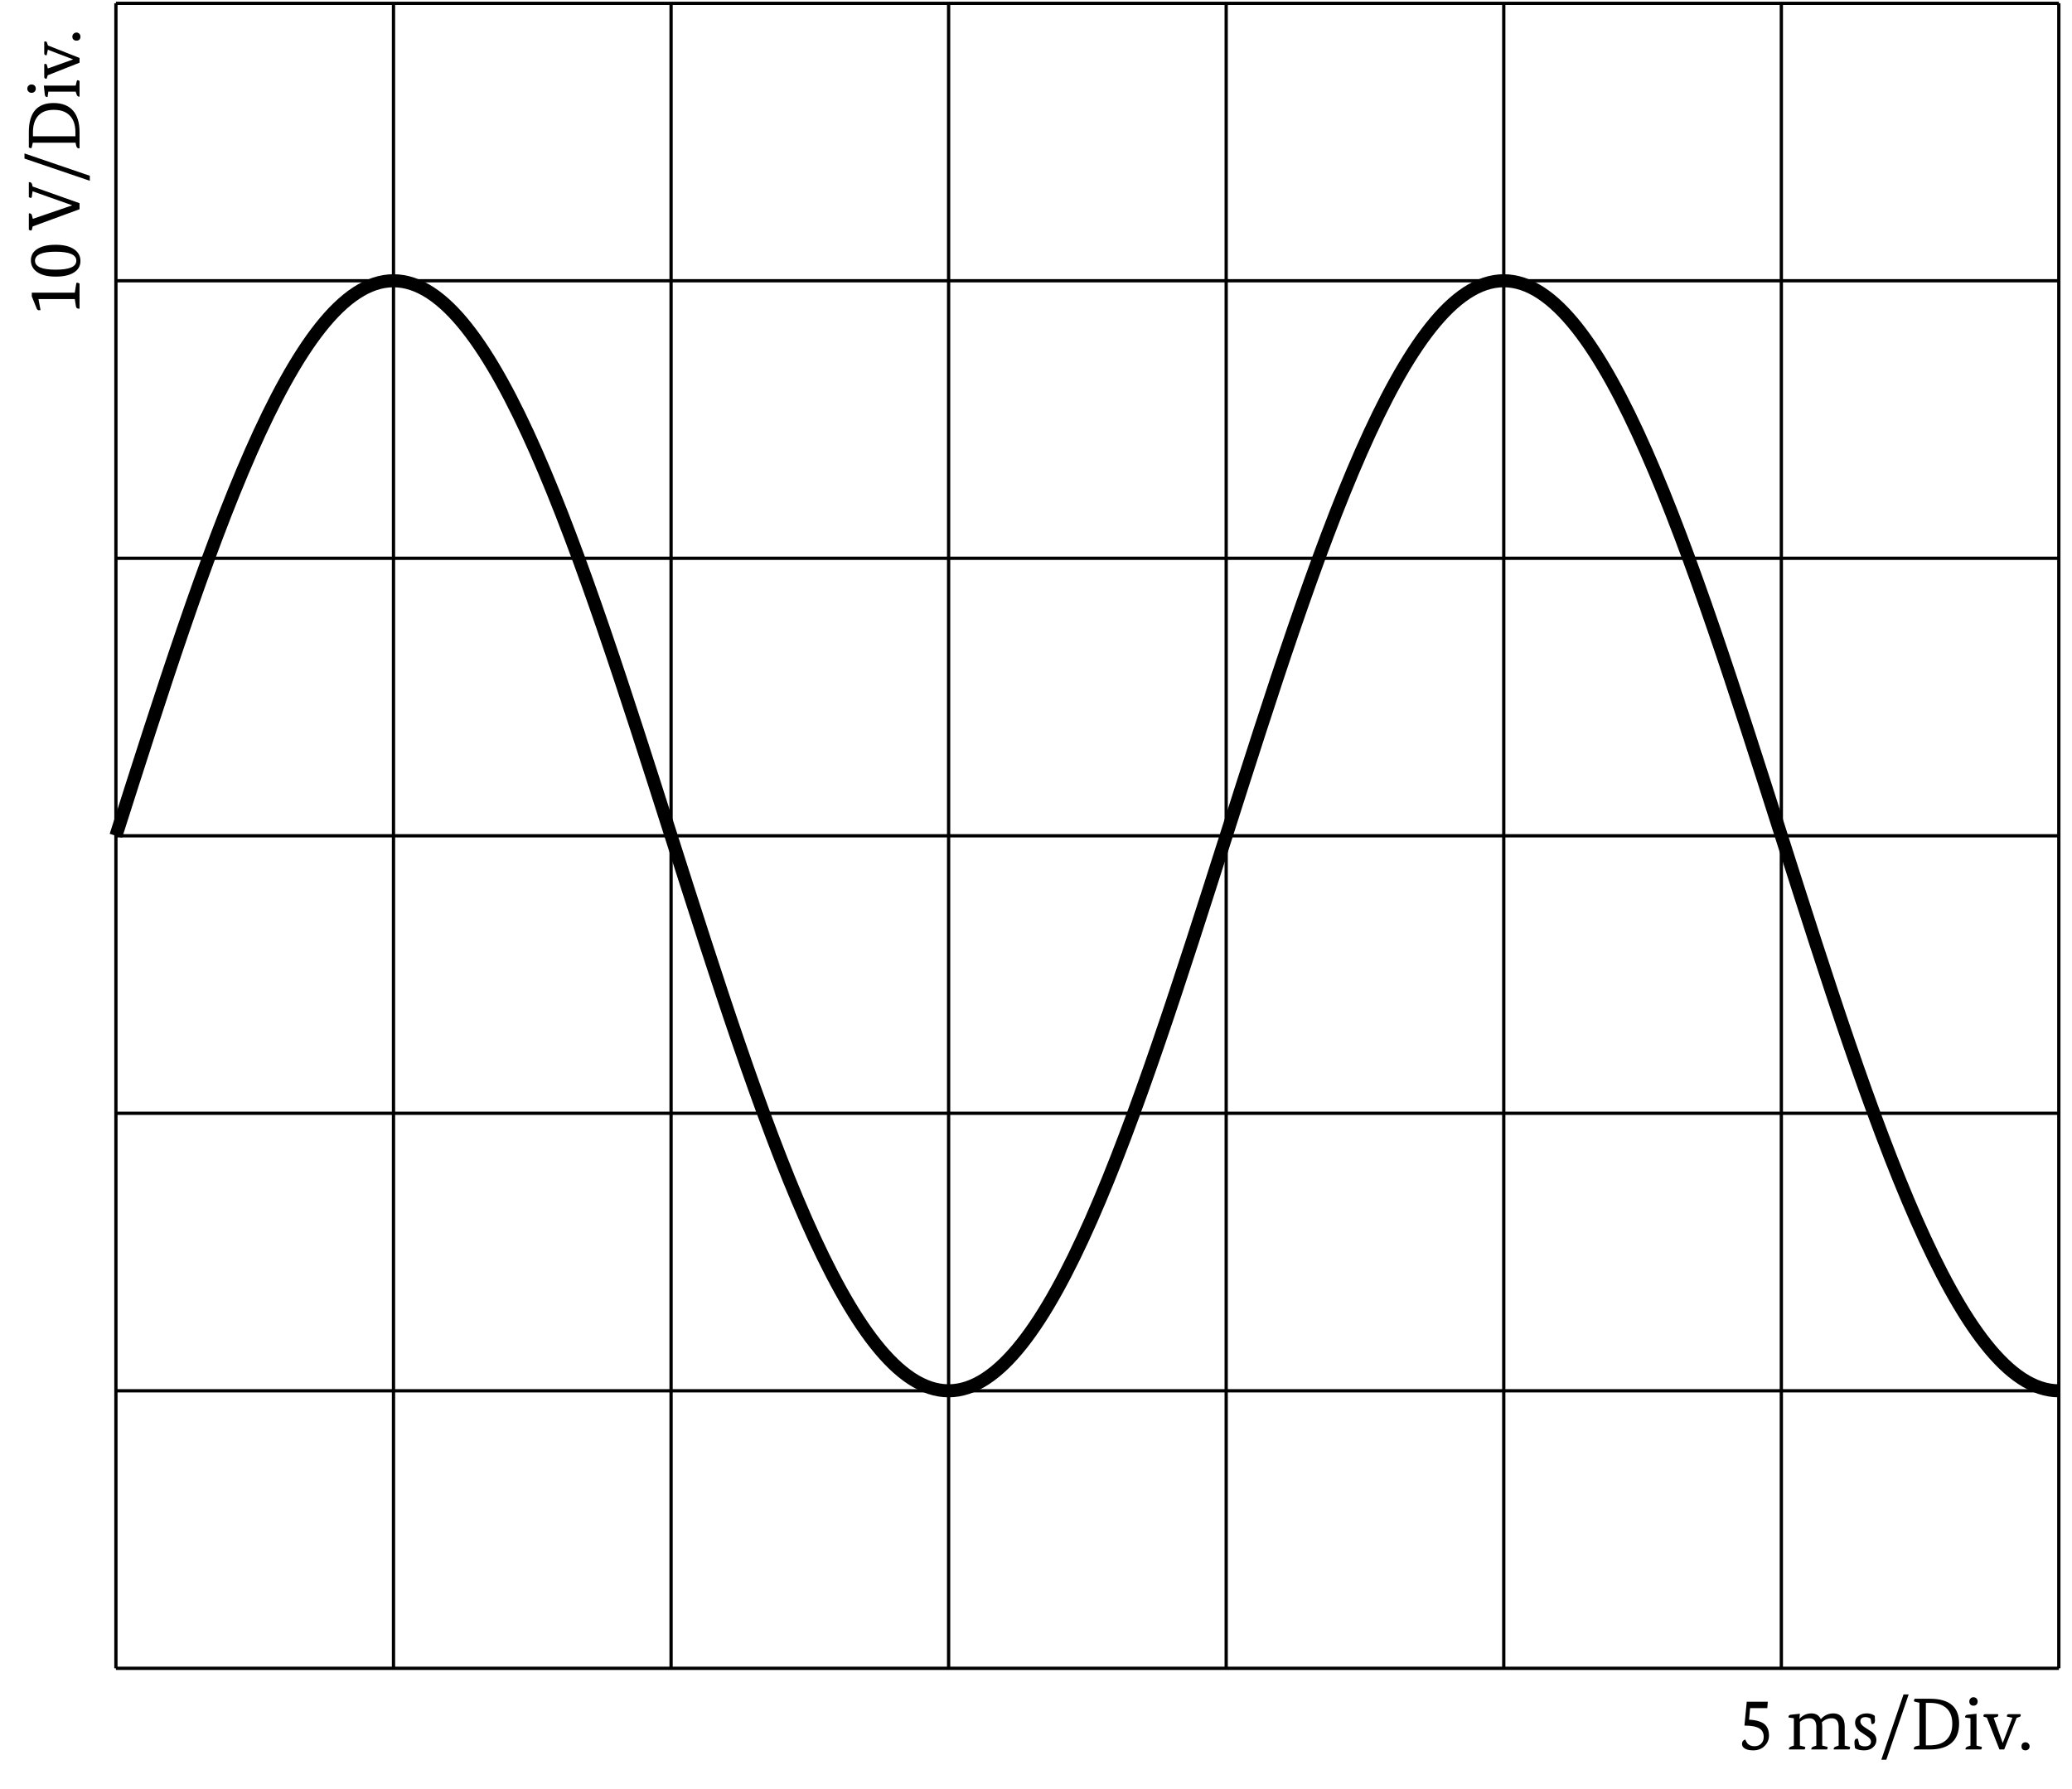
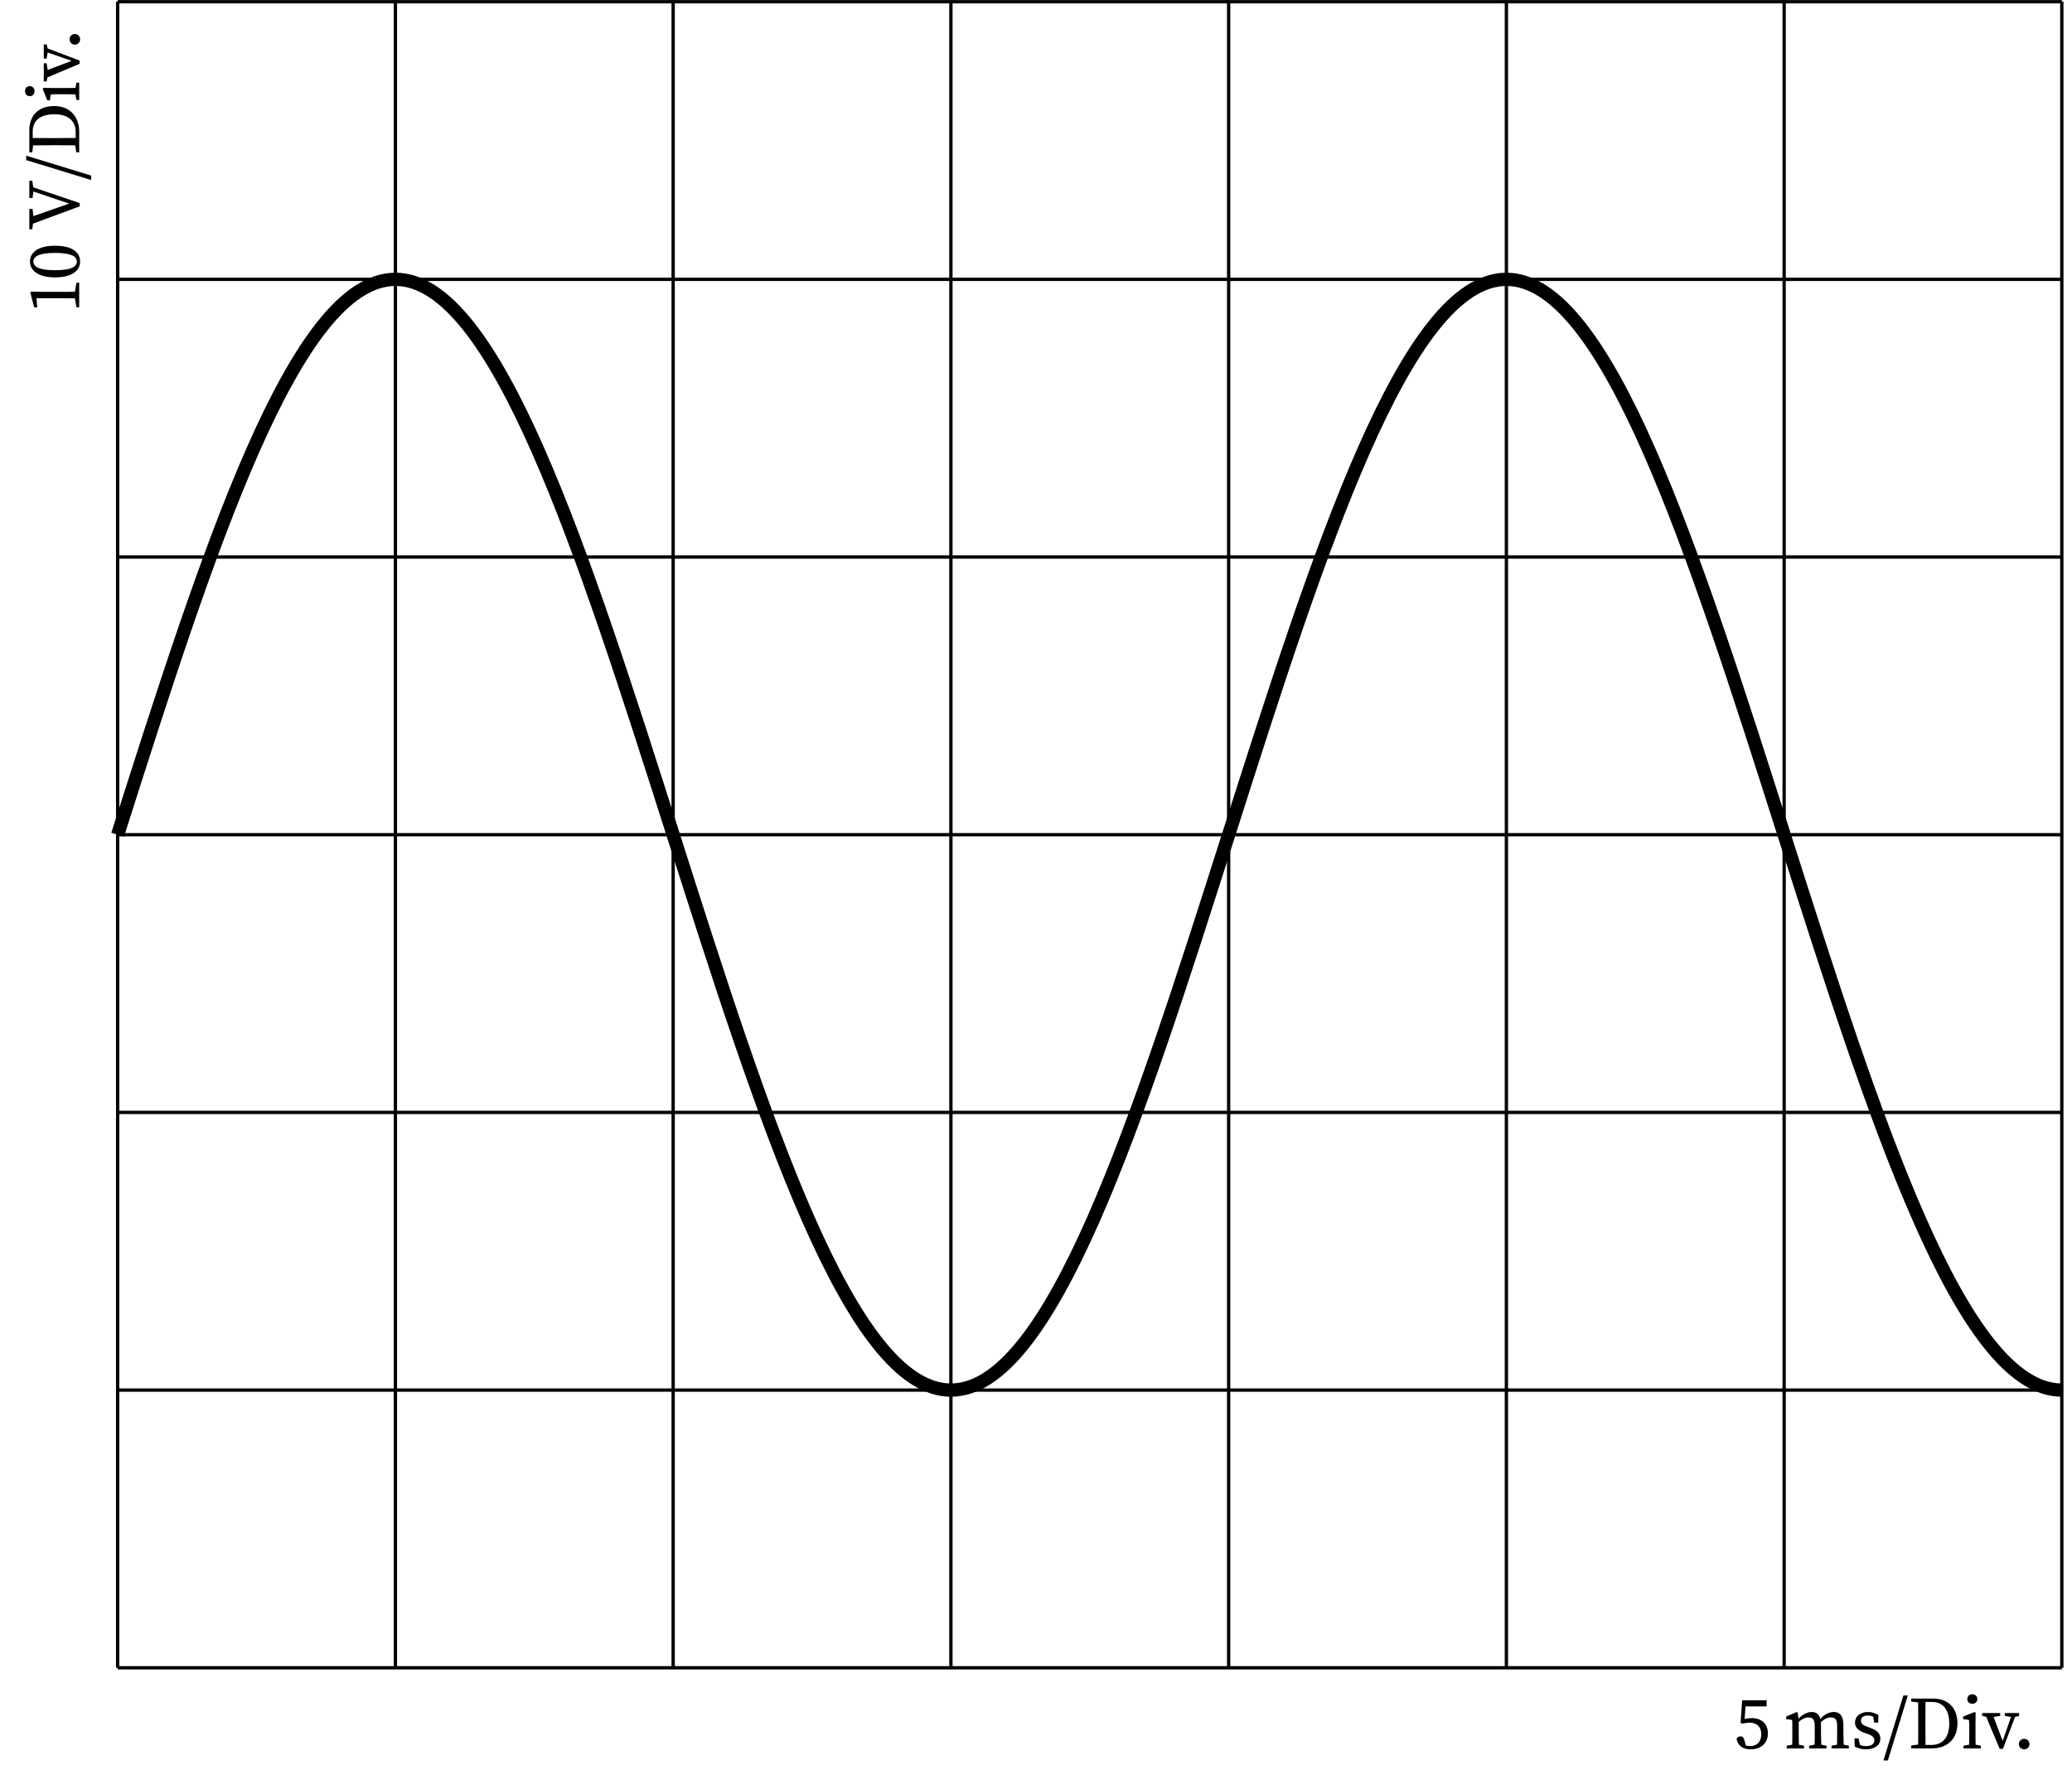
- <svg xmlns="http://www.w3.org/2000/svg" xmlns:xlink="http://www.w3.org/1999/xlink" width="252.194pt" height="217.705pt" viewBox="0 0 252.194 217.705" version="1.2">
+ <svg xmlns="http://www.w3.org/2000/svg" xmlns:xlink="http://www.w3.org/1999/xlink" width="248.6pt" height="214.619pt" viewBox="0 0 248.6 214.619">
  <defs>
    <g>
-       <symbol overflow="visible" id="glyph0-0">
-         <path style="stroke:none;" d="M 0.453 0 L 0.453 -6.25 L 4.812 -6.25 L 4.812 0 Z M 0.891 -0.453 L 4.359 -0.453 L 4.359 -5.812 L 0.891 -5.812 Z M 0.891 -0.453 " />
-       </symbol>
-       <symbol overflow="visible" id="glyph0-1">
-         <path style="stroke:none;" d="M 1.125 -5.812 L 3.688 -5.812 L 3.625 -5.031 L 1.531 -5.031 L 1.406 -3.625 C 2.27 -3.582 2.895 -3.398 3.281 -3.078 C 3.645 -2.773 3.828 -2.312 3.828 -1.688 C 3.828 -1.195 3.648 -0.773 3.297 -0.422 C 2.941 -0.066 2.477 0.109 1.906 0.109 C 1.426 0.109 1.066 0.02 0.828 -0.156 C 0.641 -0.289 0.547 -0.461 0.547 -0.672 C 0.547 -0.941 0.676 -1.125 0.938 -1.219 C 1.051 -0.969 1.145 -0.801 1.219 -0.719 C 1.426 -0.5 1.707 -0.391 2.062 -0.391 C 2.406 -0.391 2.68 -0.5 2.891 -0.719 C 3.086 -0.926 3.188 -1.195 3.188 -1.531 C 3.188 -2.02 3 -2.367 2.625 -2.578 C 2.258 -2.797 1.664 -2.906 0.844 -2.906 Z M 1.125 -5.812 " />
-       </symbol>
-       <symbol overflow="visible" id="glyph0-2">
-         <path style="stroke:none;" d="M 7.094 -0.469 L 7.625 -0.344 C 7.707 -0.332 7.75 -0.297 7.75 -0.234 C 7.75 -0.148 7.719 -0.07 7.656 0 L 5.766 0 C 5.754 -0.02 5.75 -0.039 5.75 -0.062 C 5.75 -0.195 5.844 -0.297 6.031 -0.359 L 6.359 -0.469 L 6.359 -2.75 C 6.359 -3.445 6.07 -3.797 5.5 -3.797 C 5.051 -3.797 4.656 -3.633 4.312 -3.312 C 4.344 -3.102 4.359 -2.93 4.359 -2.797 L 4.359 -0.469 L 4.891 -0.344 C 4.973 -0.332 5.016 -0.297 5.016 -0.234 C 5.016 -0.148 4.988 -0.07 4.938 0 L 3.031 0 C 3.031 -0.02 3.031 -0.039 3.031 -0.062 C 3.031 -0.195 3.125 -0.297 3.312 -0.359 L 3.641 -0.469 L 3.641 -2.75 C 3.641 -3.445 3.352 -3.797 2.781 -3.797 C 2.344 -3.797 1.961 -3.648 1.641 -3.359 L 1.641 -0.469 L 2.172 -0.344 C 2.254 -0.332 2.297 -0.297 2.297 -0.234 C 2.297 -0.148 2.266 -0.07 2.203 0 L 0.312 0 C 0.301 -0.02 0.297 -0.039 0.297 -0.062 C 0.297 -0.195 0.391 -0.297 0.578 -0.359 L 0.906 -0.469 L 0.906 -3.797 L 0.266 -3.891 C 0.254 -3.91 0.25 -3.93 0.25 -3.953 C 0.25 -4.117 0.359 -4.211 0.578 -4.234 L 1.641 -4.344 L 1.578 -3.75 L 1.609 -3.75 C 2.016 -4.176 2.488 -4.391 3.031 -4.391 C 3.582 -4.391 3.969 -4.156 4.188 -3.688 C 4.613 -4.156 5.125 -4.391 5.719 -4.391 C 6.145 -4.391 6.477 -4.25 6.719 -3.969 C 6.969 -3.695 7.094 -3.305 7.094 -2.797 Z M 7.094 -0.469 " />
-       </symbol>
-       <symbol overflow="visible" id="glyph0-3">
-         <path style="stroke:none;" d="M 1 -0.578 C 1.176 -0.441 1.395 -0.375 1.656 -0.375 C 2.164 -0.375 2.422 -0.57 2.422 -0.969 C 2.422 -1.125 2.336 -1.281 2.172 -1.438 C 2.066 -1.531 1.875 -1.664 1.594 -1.844 C 1.238 -2.062 0.988 -2.25 0.844 -2.406 C 0.602 -2.656 0.484 -2.941 0.484 -3.266 C 0.484 -3.609 0.617 -3.879 0.891 -4.078 C 1.16 -4.285 1.5 -4.391 1.906 -4.391 C 2.301 -4.391 2.625 -4.289 2.875 -4.094 C 2.895 -3.863 2.906 -3.68 2.906 -3.547 C 2.906 -3.242 2.789 -3.094 2.562 -3.094 C 2.531 -3.094 2.504 -3.098 2.484 -3.109 L 2.375 -3.75 C 2.176 -3.875 1.973 -3.938 1.766 -3.938 C 1.336 -3.938 1.125 -3.766 1.125 -3.422 C 1.125 -3.18 1.289 -2.945 1.625 -2.719 C 1.938 -2.508 2.25 -2.305 2.562 -2.109 C 2.906 -1.836 3.078 -1.52 3.078 -1.156 C 3.078 -0.789 2.938 -0.488 2.656 -0.25 C 2.383 -0.008 2.023 0.109 1.578 0.109 C 1.129 0.109 0.766 0.023 0.484 -0.141 C 0.43 -0.41 0.406 -0.656 0.406 -0.875 C 0.406 -1.164 0.516 -1.312 0.734 -1.312 C 0.766 -1.312 0.797 -1.305 0.828 -1.297 Z M 1 -0.578 " />
-       </symbol>
-       <symbol overflow="visible" id="glyph0-4">
-         <path style="stroke:none;" d="M 2.922 -6.703 L 3.547 -6.703 L 0.828 1.25 L 0.219 1.25 Z M 2.922 -6.703 " />
-       </symbol>
-       <symbol overflow="visible" id="glyph0-5">
-         <path style="stroke:none;" d="M 2.375 -6.172 C 4.738 -6.172 5.922 -5.172 5.922 -3.172 C 5.922 -2.117 5.609 -1.32 4.984 -0.781 C 4.379 -0.258 3.508 0 2.375 0 L 0.422 0 C 0.41 -0.02 0.406 -0.047 0.406 -0.078 C 0.406 -0.242 0.508 -0.352 0.719 -0.406 L 1.094 -0.484 L 1.094 -5.688 L 0.547 -5.812 C 0.461 -5.832 0.422 -5.867 0.422 -5.922 C 0.422 -5.973 0.453 -6.055 0.516 -6.172 Z M 2.344 -0.5 C 3.227 -0.5 3.906 -0.723 4.375 -1.172 C 4.852 -1.617 5.094 -2.273 5.094 -3.141 C 5.094 -3.973 4.852 -4.602 4.375 -5.031 C 3.906 -5.457 3.227 -5.672 2.344 -5.672 L 1.875 -5.672 L 1.875 -0.5 Z M 2.344 -0.5 " />
-       </symbol>
-       <symbol overflow="visible" id="glyph0-6">
-         <path style="stroke:none;" d="M 0.906 -0.469 L 0.906 -3.797 L 0.266 -3.891 C 0.254 -3.91 0.25 -3.93 0.25 -3.953 C 0.25 -4.117 0.359 -4.211 0.578 -4.234 L 1.641 -4.344 L 1.641 -0.469 L 2.172 -0.344 C 2.254 -0.332 2.297 -0.297 2.297 -0.234 C 2.297 -0.148 2.266 -0.07 2.203 0 L 0.312 0 C 0.301 -0.02 0.297 -0.039 0.297 -0.062 C 0.297 -0.195 0.391 -0.297 0.578 -0.359 Z M 0.766 -5.844 C 0.766 -5.988 0.812 -6.109 0.906 -6.203 C 1 -6.305 1.117 -6.359 1.266 -6.359 C 1.422 -6.359 1.547 -6.305 1.641 -6.203 C 1.734 -6.109 1.781 -5.988 1.781 -5.844 C 1.781 -5.688 1.734 -5.562 1.641 -5.469 C 1.547 -5.375 1.422 -5.328 1.266 -5.328 C 1.117 -5.328 1 -5.375 0.906 -5.469 C 0.812 -5.562 0.766 -5.688 0.766 -5.844 Z M 0.766 -5.844 " />
-       </symbol>
-       <symbol overflow="visible" id="glyph0-7">
-         <path style="stroke:none;" d="M 4.469 -4.297 C 4.539 -4.297 4.578 -4.266 4.578 -4.203 C 4.578 -4.148 4.555 -4.082 4.516 -4 L 4.078 -3.844 L 2.562 0 L 1.984 0 L 0.453 -3.875 L 0.047 -4 C 0.035 -4.039 0.031 -4.066 0.031 -4.078 C 0.031 -4.223 0.113 -4.297 0.281 -4.297 L 1.75 -4.297 C 1.812 -4.297 1.844 -4.266 1.844 -4.203 C 1.844 -4.148 1.82 -4.082 1.781 -4 L 1.281 -3.859 L 2.375 -0.797 L 2.391 -0.797 L 3.562 -3.859 L 2.891 -4 C 2.891 -4.039 2.891 -4.066 2.891 -4.078 C 2.891 -4.223 2.973 -4.297 3.141 -4.297 Z M 4.469 -4.297 " />
-       </symbol>
-       <symbol overflow="visible" id="glyph0-8">
-         <path style="stroke:none;" d="M 0.406 -0.375 C 0.406 -0.52 0.445 -0.641 0.531 -0.734 C 0.625 -0.828 0.742 -0.875 0.891 -0.875 C 1.023 -0.875 1.141 -0.828 1.234 -0.734 C 1.336 -0.641 1.391 -0.52 1.391 -0.375 C 1.391 -0.227 1.336 -0.109 1.234 -0.016 C 1.141 0.066 1.023 0.109 0.891 0.109 C 0.742 0.109 0.625 0.066 0.531 -0.016 C 0.445 -0.109 0.406 -0.227 0.406 -0.375 Z M 0.406 -0.375 " />
-       </symbol>
-       <symbol overflow="visible" id="glyph1-0">
-         <path style="stroke:none;" d="M 0 -0.453 L -6.25 -0.453 L -6.25 -4.812 L 0 -4.812 Z M -0.453 -0.891 L -0.453 -4.359 L -5.812 -4.359 L -5.812 -0.891 Z M -0.453 -0.891 " />
-       </symbol>
-       <symbol overflow="visible" id="glyph1-1">
-         <path style="stroke:none;" d="M -0.578 -2.031 L -5 -2.031 L -4.75 -0.688 C -4.82 -0.676 -4.883 -0.672 -4.938 -0.672 C -5.07 -0.672 -5.164 -0.742 -5.219 -0.891 L -5.812 -2.359 L -5.812 -2.812 L -0.578 -2.812 L -0.406 -3.891 C -0.395 -3.984 -0.359 -4.031 -0.297 -4.031 C -0.242 -4.031 -0.145 -3.992 0 -3.922 L 0 -0.859 C -0.02 -0.859 -0.047 -0.859 -0.078 -0.859 C -0.285 -0.859 -0.406 -0.953 -0.438 -1.141 Z M -0.578 -2.031 " />
-       </symbol>
-       <symbol overflow="visible" id="glyph1-2">
-         <path style="stroke:none;" d="M -0.391 -2.234 C -0.391 -2.961 -1.227 -3.328 -2.906 -3.328 C -4.582 -3.328 -5.422 -2.961 -5.422 -2.234 C -5.422 -1.504 -4.582 -1.141 -2.906 -1.141 C -1.227 -1.141 -0.391 -1.504 -0.391 -2.234 Z M 0.109 -2.203 C 0.109 -1.617 -0.141 -1.16 -0.641 -0.828 C -1.16 -0.473 -1.914 -0.297 -2.906 -0.297 C -3.883 -0.297 -4.641 -0.484 -5.172 -0.859 C -5.672 -1.211 -5.922 -1.688 -5.922 -2.281 C -5.922 -2.863 -5.672 -3.316 -5.172 -3.641 C -4.648 -3.992 -3.895 -4.172 -2.906 -4.172 C -1.926 -4.172 -1.172 -3.984 -0.641 -3.609 C -0.141 -3.254 0.109 -2.785 0.109 -2.203 Z M 0.109 -2.203 " />
-       </symbol>
-       <symbol overflow="visible" id="glyph1-3">
-         <path style="stroke:none;" d="M -6.172 -5.844 C -6.141 -5.844 -6.113 -5.844 -6.094 -5.844 C -5.926 -5.844 -5.816 -5.742 -5.766 -5.547 L -5.719 -5.312 L 0 -3.281 L 0 -2.547 L -5.703 -0.453 L -5.797 -0.078 C -5.816 0.004 -5.859 0.047 -5.922 0.047 C -5.973 0.047 -6.055 0.016 -6.172 -0.047 L -6.172 -2.031 C -6.141 -2.039 -6.113 -2.047 -6.094 -2.047 C -5.926 -2.047 -5.82 -1.945 -5.781 -1.75 L -5.688 -1.375 L -0.906 -3.016 L -0.906 -3.031 L -5.719 -4.734 L -5.812 -4.047 C -5.832 -3.961 -5.867 -3.922 -5.922 -3.922 C -5.961 -3.922 -6.047 -3.953 -6.172 -4.016 Z M -6.172 -5.844 " />
-       </symbol>
-       <symbol overflow="visible" id="glyph1-4">
-         <path style="stroke:none;" d="M -6.703 -2.922 L -6.703 -3.547 L 1.25 -0.828 L 1.25 -0.219 Z M -6.703 -2.922 " />
-       </symbol>
-       <symbol overflow="visible" id="glyph1-5">
-         <path style="stroke:none;" d="M -6.172 -2.375 C -6.172 -4.738 -5.172 -5.922 -3.172 -5.922 C -2.117 -5.922 -1.32 -5.609 -0.781 -4.984 C -0.258 -4.379 0 -3.508 0 -2.375 L 0 -0.422 C -0.02 -0.41 -0.047 -0.406 -0.078 -0.406 C -0.242 -0.406 -0.352 -0.508 -0.406 -0.719 L -0.484 -1.094 L -5.688 -1.094 L -5.812 -0.547 C -5.832 -0.461 -5.867 -0.422 -5.922 -0.422 C -5.973 -0.422 -6.055 -0.453 -6.172 -0.516 Z M -0.5 -2.344 C -0.5 -3.227 -0.723 -3.906 -1.172 -4.375 C -1.617 -4.852 -2.273 -5.094 -3.141 -5.094 C -3.973 -5.094 -4.602 -4.852 -5.031 -4.375 C -5.457 -3.906 -5.672 -3.227 -5.672 -2.344 L -5.672 -1.875 L -0.5 -1.875 Z M -0.5 -2.344 " />
-       </symbol>
-       <symbol overflow="visible" id="glyph1-6">
-         <path style="stroke:none;" d="M -0.469 -0.906 L -3.797 -0.906 L -3.891 -0.266 C -3.91 -0.254 -3.93 -0.25 -3.953 -0.25 C -4.117 -0.25 -4.211 -0.359 -4.234 -0.578 L -4.344 -1.641 L -0.469 -1.641 L -0.344 -2.172 C -0.332 -2.254 -0.297 -2.297 -0.234 -2.297 C -0.148 -2.297 -0.07 -2.266 0 -2.203 L 0 -0.312 C -0.02 -0.301 -0.039 -0.297 -0.062 -0.297 C -0.195 -0.297 -0.297 -0.391 -0.359 -0.578 Z M -5.844 -0.766 C -5.988 -0.766 -6.109 -0.812 -6.203 -0.906 C -6.305 -1 -6.359 -1.117 -6.359 -1.266 C -6.359 -1.422 -6.305 -1.547 -6.203 -1.641 C -6.109 -1.734 -5.988 -1.781 -5.844 -1.781 C -5.688 -1.781 -5.562 -1.734 -5.469 -1.641 C -5.375 -1.547 -5.328 -1.422 -5.328 -1.266 C -5.328 -1.117 -5.375 -1 -5.469 -0.906 C -5.562 -0.812 -5.688 -0.766 -5.844 -0.766 Z M -5.844 -0.766 " />
-       </symbol>
-       <symbol overflow="visible" id="glyph1-7">
-         <path style="stroke:none;" d="M -4.297 -4.469 C -4.297 -4.539 -4.266 -4.578 -4.203 -4.578 C -4.148 -4.578 -4.082 -4.555 -4 -4.516 L -3.844 -4.078 L 0 -2.562 L 0 -1.984 L -3.875 -0.453 L -4 -0.047 C -4.039 -0.035 -4.066 -0.031 -4.078 -0.031 C -4.223 -0.031 -4.297 -0.113 -4.297 -0.281 L -4.297 -1.75 C -4.297 -1.812 -4.266 -1.844 -4.203 -1.844 C -4.148 -1.844 -4.082 -1.82 -4 -1.781 L -3.859 -1.281 L -0.797 -2.375 L -0.797 -2.391 L -3.859 -3.562 L -4 -2.891 C -4.039 -2.891 -4.066 -2.891 -4.078 -2.891 C -4.223 -2.891 -4.297 -2.973 -4.297 -3.141 Z M -4.297 -4.469 " />
-       </symbol>
-       <symbol overflow="visible" id="glyph1-8">
-         <path style="stroke:none;" d="M -0.375 -0.406 C -0.52 -0.406 -0.641 -0.445 -0.734 -0.531 C -0.828 -0.625 -0.875 -0.742 -0.875 -0.891 C -0.875 -1.023 -0.828 -1.141 -0.734 -1.234 C -0.641 -1.336 -0.52 -1.391 -0.375 -1.391 C -0.227 -1.391 -0.109 -1.336 -0.016 -1.234 C 0.066 -1.141 0.109 -1.023 0.109 -0.891 C 0.109 -0.742 0.066 -0.625 -0.016 -0.531 C -0.109 -0.445 -0.227 -0.406 -0.375 -0.406 Z M -0.375 -0.406 " />
-       </symbol>
+       <g id="glyph-0-0">
+         <path d="M 4.125 -1.797 C 4.125 -2.984 3.328 -3.641 2.172 -3.641 C 1.859 -3.641 1.594 -3.594 1.328 -3.531 L 1.438 -5.047 L 3.969 -5.047 L 3.969 -5.781 L 1.031 -5.781 L 0.844 -3.062 L 1.094 -2.984 C 1.375 -3.047 1.672 -3.094 1.922 -3.094 C 2.781 -3.094 3.328 -2.609 3.328 -1.703 C 3.328 -0.844 2.859 -0.281 1.984 -0.281 C 1.812 -0.281 1.641 -0.297 1.469 -0.359 L 1.344 -0.844 C 1.219 -1.312 1.094 -1.453 0.828 -1.453 C 0.625 -1.453 0.453 -1.359 0.359 -1.141 C 0.562 -0.297 1.125 0.109 2.047 0.109 C 3.297 0.109 4.125 -0.656 4.125 -1.797 Z M 4.125 -1.797 " />
+       </g>
+       <g id="glyph-0-1">
+         <path d="M 6.016 -4.375 C 5.438 -4.375 4.859 -4.094 4.391 -3.531 C 4.25 -4.125 3.891 -4.375 3.328 -4.375 C 2.781 -4.375 2.188 -4.031 1.766 -3.562 L 1.688 -4.281 L 1.562 -4.375 L 0.297 -3.828 L 0.297 -3.516 L 1.016 -3.422 C 1.031 -3.078 1.031 -2.797 1.031 -2.312 L 1.031 -1.875 C 1.031 -1.484 1.031 -0.891 1.016 -0.453 L 0.359 -0.328 L 0.359 0 L 2.438 0 L 2.438 -0.328 L 1.812 -0.453 C 1.812 -0.891 1.797 -1.484 1.797 -1.875 L 1.797 -3.188 C 2.234 -3.562 2.578 -3.719 2.984 -3.719 C 3.516 -3.719 3.719 -3.453 3.719 -2.641 L 3.719 -1.875 C 3.719 -1.469 3.719 -0.891 3.703 -0.453 L 3.047 -0.328 L 3.047 0 L 5.125 0 L 5.125 -0.328 L 4.5 -0.453 C 4.484 -0.891 4.469 -1.469 4.469 -1.875 L 4.469 -2.719 C 4.469 -2.875 4.469 -3.031 4.453 -3.156 C 4.922 -3.578 5.281 -3.719 5.656 -3.719 C 6.172 -3.719 6.406 -3.484 6.406 -2.656 L 6.406 -1.875 C 6.406 -1.469 6.406 -0.891 6.391 -0.453 L 5.734 -0.328 L 5.734 0 L 7.812 0 L 7.812 -0.328 L 7.188 -0.453 C 7.172 -0.891 7.156 -1.469 7.156 -1.875 L 7.156 -2.797 C 7.156 -3.906 6.734 -4.375 6.016 -4.375 Z M 6.016 -4.375 " />
+       </g>
+       <g id="glyph-0-2">
+         <path d="M 1.797 0.109 C 2.953 0.109 3.531 -0.484 3.531 -1.156 C 3.531 -1.734 3.203 -2.156 2.297 -2.484 L 2.016 -2.578 C 1.422 -2.797 1.203 -2.953 1.203 -3.344 C 1.203 -3.719 1.484 -3.953 2.031 -3.953 C 2.25 -3.953 2.453 -3.906 2.656 -3.812 L 2.797 -3.094 L 3.266 -3.094 L 3.297 -4 C 2.906 -4.234 2.531 -4.375 2.047 -4.375 C 1.031 -4.375 0.484 -3.766 0.484 -3.109 C 0.484 -2.5 0.906 -2.141 1.562 -1.891 L 1.984 -1.75 C 2.547 -1.547 2.812 -1.359 2.812 -0.969 C 2.812 -0.562 2.484 -0.281 1.812 -0.281 C 1.531 -0.281 1.297 -0.328 1.078 -0.438 L 0.906 -1.203 L 0.422 -1.203 L 0.453 -0.219 C 0.891 0 1.297 0.109 1.797 0.109 Z M 1.797 0.109 " />
+       </g>
+       <g id="glyph-0-3">
+         <path d="M 0.016 1.438 L 0.547 1.438 L 2.938 -6.359 L 2.406 -6.359 Z M 0.016 1.438 " />
+       </g>
+       <g id="glyph-0-4">
+         <path d="M 1.234 -2.891 C 1.234 -2.016 1.234 -1.234 1.219 -0.469 L 0.391 -0.359 L 0.391 0 L 2.859 0 C 4.609 0 5.938 -1.062 5.938 -2.984 C 5.938 -4.938 4.75 -5.984 3.031 -5.984 L 0.391 -5.984 L 0.391 -5.625 L 1.219 -5.531 C 1.234 -4.75 1.234 -3.984 1.234 -3.219 Z M 2.094 -2.891 L 2.094 -3.219 C 2.094 -4.016 2.094 -4.812 2.109 -5.578 L 2.891 -5.578 C 4.188 -5.578 4.953 -4.672 4.953 -2.984 C 4.953 -1.359 4.188 -0.422 2.812 -0.422 L 2.109 -0.422 C 2.094 -1.203 2.094 -2 2.094 -2.891 Z M 2.094 -2.891 " />
+       </g>
+       <g id="glyph-0-5">
+         <path d="M 1.375 -5.359 C 1.703 -5.359 1.969 -5.594 1.969 -5.922 C 1.969 -6.281 1.703 -6.5 1.375 -6.5 C 1.031 -6.5 0.766 -6.281 0.766 -5.922 C 0.766 -5.594 1.031 -5.359 1.375 -5.359 Z M 2.391 -0.328 L 1.766 -0.453 C 1.75 -0.891 1.75 -1.484 1.75 -1.875 L 1.75 -3.062 L 1.766 -4.281 L 1.641 -4.375 L 0.266 -3.828 L 0.266 -3.516 L 0.969 -3.422 C 1 -3.078 1 -2.797 1 -2.297 L 1 -1.875 C 1 -1.484 1 -0.891 0.984 -0.453 L 0.312 -0.328 L 0.312 0 L 2.391 0 Z M 2.391 -0.328 " />
+       </g>
+       <g id="glyph-0-6">
+         <path d="M 2.734 -3.906 L 3.469 -3.781 L 2.469 -0.906 L 1.375 -3.781 L 2.172 -3.906 L 2.172 -4.25 L 0 -4.25 L 0 -3.906 L 0.484 -3.812 L 2.109 0.047 L 2.5 0.047 L 3.953 -3.781 L 4.438 -3.906 L 4.438 -4.25 L 2.734 -4.25 Z M 2.734 -3.906 " />
+       </g>
+       <g id="glyph-0-7">
+         <path d="M 1.344 0.109 C 1.703 0.109 1.984 -0.172 1.984 -0.516 C 1.984 -0.875 1.703 -1.156 1.344 -1.156 C 0.984 -1.156 0.703 -0.875 0.703 -0.516 C 0.703 -0.172 0.984 0.109 1.344 0.109 Z M 1.344 0.109 " />
+       </g>
+       <g id="glyph-1-0">
+         <path d="M -5.406 -0.562 L -5.031 -0.562 L -5.125 -1.656 L -1.891 -1.656 C -1.438 -1.656 -0.969 -1.641 -0.516 -1.641 L -0.328 -0.562 L 0 -0.562 L 0 -3.516 L -0.328 -3.516 L -0.516 -2.438 C -0.969 -2.422 -1.438 -2.422 -1.891 -2.422 L -4.5 -2.422 L -5.781 -2.453 L -5.859 -2.328 Z M -5.406 -0.562 " />
+       </g>
+       <g id="glyph-1-1">
+         <path d="M -2.891 -1.203 C -4.984 -1.203 -5.5 -1.703 -5.5 -2.25 C -5.5 -2.781 -4.969 -3.281 -2.891 -3.281 C -0.797 -3.281 -0.281 -2.781 -0.281 -2.25 C -0.281 -1.703 -0.781 -1.203 -2.891 -1.203 Z M -5.906 -2.25 C -5.906 -1.297 -5.109 -0.344 -2.891 -0.344 C -0.656 -0.344 0.109 -1.297 0.109 -2.25 C 0.109 -3.219 -0.656 -4.141 -2.891 -4.141 C -5.109 -4.141 -5.906 -3.219 -5.906 -2.25 Z M -5.906 -2.25 " />
+       </g>
+       <g id="glyph-1-2">
+         <path d="M 0.062 -2.891 L 0.062 -3.281 L -5.516 -5.172 L -5.625 -5.953 L -5.984 -5.953 L -5.984 -3.891 L -5.594 -3.891 L -5.5 -4.672 L -1.203 -3.219 L -5.5 -1.719 L -5.594 -2.578 L -5.984 -2.578 L -5.984 -0.141 L -5.625 -0.141 L -5.547 -0.812 Z M 0.062 -2.891 " />
+       </g>
+       <g id="glyph-1-3">
+         <path d="M 1.438 -0.016 L 1.438 -0.547 L -6.359 -2.938 L -6.359 -2.406 Z M 1.438 -0.016 " />
+       </g>
+       <g id="glyph-1-4">
+         <path d="M -2.891 -1.234 C -2.016 -1.234 -1.234 -1.234 -0.469 -1.219 L -0.359 -0.391 L 0 -0.391 L 0 -2.859 C 0 -4.609 -1.062 -5.938 -2.984 -5.938 C -4.938 -5.938 -5.984 -4.75 -5.984 -3.031 L -5.984 -0.391 L -5.625 -0.391 L -5.531 -1.219 C -4.75 -1.234 -3.984 -1.234 -3.219 -1.234 Z M -2.891 -2.094 L -3.219 -2.094 C -4.016 -2.094 -4.812 -2.094 -5.578 -2.109 L -5.578 -2.891 C -5.578 -4.188 -4.672 -4.953 -2.984 -4.953 C -1.359 -4.953 -0.422 -4.188 -0.422 -2.812 L -0.422 -2.109 C -1.203 -2.094 -2 -2.094 -2.891 -2.094 Z M -2.891 -2.094 " />
+       </g>
+       <g id="glyph-1-5">
+         <path d="M -5.359 -1.375 C -5.359 -1.703 -5.594 -1.969 -5.922 -1.969 C -6.281 -1.969 -6.5 -1.703 -6.5 -1.375 C -6.5 -1.031 -6.281 -0.766 -5.922 -0.766 C -5.594 -0.766 -5.359 -1.031 -5.359 -1.375 Z M -0.328 -2.391 L -0.453 -1.766 C -0.891 -1.75 -1.484 -1.75 -1.875 -1.75 L -3.062 -1.75 L -4.281 -1.766 L -4.375 -1.641 L -3.828 -0.266 L -3.516 -0.266 L -3.422 -0.969 C -3.078 -1 -2.797 -1 -2.297 -1 L -1.875 -1 C -1.484 -1 -0.891 -1 -0.453 -0.984 L -0.328 -0.312 L 0 -0.312 L 0 -2.391 Z M -0.328 -2.391 " />
+       </g>
+       <g id="glyph-1-6">
+         <path d="M -3.906 -2.734 L -3.781 -3.469 L -0.906 -2.469 L -3.781 -1.375 L -3.906 -2.172 L -4.25 -2.172 L -4.25 0 L -3.906 0 L -3.812 -0.484 L 0.047 -2.109 L 0.047 -2.5 L -3.781 -3.953 L -3.906 -4.438 L -4.25 -4.438 L -4.25 -2.734 Z M -3.906 -2.734 " />
+       </g>
+       <g id="glyph-1-7">
+         <path d="M 0.109 -1.344 C 0.109 -1.703 -0.172 -1.984 -0.516 -1.984 C -0.875 -1.984 -1.156 -1.703 -1.156 -1.344 C -1.156 -0.984 -0.875 -0.703 -0.516 -0.703 C -0.172 -0.703 0.109 -0.984 0.109 -1.344 Z M 0.109 -1.344 " />
+       </g>
    </g>
-     <clipPath id="clip1">
-       <path d="M 13 0.199 L 251 0.199 L 251 204 L 13 204 Z M 13 0.199 " />
-     </clipPath>
-     <clipPath id="clip2">
-       <path d="M 0 11 L 251.391 11 L 251.391 192 L 0 192 Z M 0 11 " />
+     <clipPath id="clip-0">
+       <path clip-rule="nonzero" d="M 0.02 11 L 248.18 11 L 248.18 190 L 0.02 190 Z M 0.02 11 " />
    </clipPath>
  </defs>
-   <g id="surface1">
-     <g clip-path="url(#clip1)" clip-rule="nonzero">
-       <path style="fill:none;stroke-width:0.399;stroke-linecap:butt;stroke-linejoin:miter;stroke:rgb(0%,0%,0%);stroke-opacity:1;stroke-miterlimit:10;" d="M -0.002 -101.676 L 237.243 -101.676 M -0.002 -67.783 L 237.243 -67.783 M -0.002 -33.89 L 237.243 -33.89 M -0.002 -0.001 L 237.243 -0.001 M -0.002 33.892 L 237.243 33.892 M -0.002 67.785 L 237.243 67.785 M -0.002 101.667 L 237.243 101.667 M -0.002 -101.676 L -0.002 101.675 M 33.892 -101.676 L 33.892 101.675 M 67.785 -101.676 L 67.785 101.675 M 101.674 -101.676 L 101.674 101.675 M 135.567 -101.676 L 135.567 101.675 M 169.46 -101.676 L 169.46 101.675 M 203.353 -101.676 L 203.353 101.675 M 237.235 -101.676 L 237.235 101.675 " transform="matrix(0.996814,0,0,-0.996814,14.1109,101.7492)" />
-     </g>
-     <g clip-path="url(#clip2)" clip-rule="nonzero">
-       <path style="fill:none;stroke-width:1.594;stroke-linecap:butt;stroke-linejoin:miter;stroke:rgb(0%,0%,0%);stroke-opacity:1;stroke-miterlimit:10;" d="M -0.002 -0.001 C 11.049 34.704 21.622 67.785 33.892 67.785 C 46.161 67.785 56.734 34.704 67.785 -0.001 C 78.832 -34.705 89.408 -67.783 101.674 -67.783 C 113.944 -67.783 124.52 -34.705 135.567 -0.001 C 146.618 34.704 157.191 67.785 169.46 67.785 C 181.73 67.785 192.303 34.704 203.353 -0.001 C 214.4 -34.705 224.973 -67.783 237.243 -67.783 " transform="matrix(0.996814,0,0,-0.996814,14.1109,101.7492)" />
-     </g>
-     <g style="fill:rgb(0%,0%,0%);fill-opacity:1;">
-       <use xlink:href="#glyph0-1" x="211.482" y="212.981" />
-     </g>
-     <g style="fill:rgb(0%,0%,0%);fill-opacity:1;">
-       <use xlink:href="#glyph0-2" x="217.435" y="212.981" />
-       <use xlink:href="#glyph0-3" x="225.309" y="212.981" />
-       <use xlink:href="#glyph0-4" x="228.768" y="212.981" />
-       <use xlink:href="#glyph0-5" x="232.531" y="212.981" />
-       <use xlink:href="#glyph0-6" x="238.93" y="212.981" />
-     </g>
-     <g style="fill:rgb(0%,0%,0%);fill-opacity:1;">
-       <use xlink:href="#glyph0-7" x="241.379" y="212.981" />
-     </g>
-     <g style="fill:rgb(0%,0%,0%);fill-opacity:1;">
-       <use xlink:href="#glyph0-8" x="245.642" y="212.981" />
-     </g>
-     <g style="fill:rgb(0%,0%,0%);fill-opacity:1;">
-       <use xlink:href="#glyph1-1" x="9.682" y="38.441" />
-       <use xlink:href="#glyph1-2" x="9.682" y="33.972" />
-     </g>
-     <g style="fill:rgb(0%,0%,0%);fill-opacity:1;">
-       <use xlink:href="#glyph1-3" x="9.682" y="28.019" />
-       <use xlink:href="#glyph1-4" x="9.682" y="22.227" />
-       <use xlink:href="#glyph1-5" x="9.682" y="18.465" />
-       <use xlink:href="#glyph1-6" x="9.682" y="12.065" />
-     </g>
-     <g style="fill:rgb(0%,0%,0%);fill-opacity:1;">
-       <use xlink:href="#glyph1-7" x="9.682" y="9.616" />
-     </g>
-     <g style="fill:rgb(0%,0%,0%);fill-opacity:1;">
-       <use xlink:href="#glyph1-8" x="9.682" y="5.353" />
-     </g>
+   <path fill="none" stroke-width="0.399" stroke-linecap="butt" stroke-linejoin="miter" stroke="rgb(0%, 0%, 0%)" stroke-opacity="1" stroke-miterlimit="10" d="M 0.002 -100.151 L 233.685 -100.151 M 0.002 -66.767 L 233.685 -66.767 M 0.002 -33.384 L 233.685 -33.384 M 0.002 -0.001 L 233.685 -0.001 M 0.002 33.383 L 233.685 33.383 M 0.002 66.766 L 233.685 66.766 M 0.002 100.142 L 233.685 100.142 M 0.002 -100.151 L 0.002 100.149 M 33.385 -100.151 L 33.385 100.149 M 66.768 -100.151 L 66.768 100.149 M 100.152 -100.151 L 100.152 100.149 M 133.535 -100.151 L 133.535 100.149 M 166.918 -100.151 L 166.918 100.149 M 200.302 -100.151 L 200.302 100.149 M 233.677 -100.151 L 233.677 100.149 " transform="matrix(0.998228, 0, 0, -0.998228, 14.1156, 100.1712)" />
+   <g clip-path="url(#clip-0)">
+     <path fill="none" stroke-width="1.594" stroke-linecap="butt" stroke-linejoin="miter" stroke="rgb(0%, 0%, 0%)" stroke-opacity="1" stroke-miterlimit="10" d="M 0.002 -0.001 C 10.884 34.185 21.297 66.766 33.385 66.766 C 45.469 66.766 55.886 34.185 66.768 -0.001 C 77.651 -34.186 88.068 -66.767 100.152 -66.767 C 112.236 -66.767 122.653 -34.186 133.535 -0.001 C 144.418 34.185 154.835 66.766 166.918 66.766 C 179.002 66.766 189.419 34.185 200.302 -0.001 C 211.184 -34.186 221.601 -66.767 233.685 -66.767 " transform="matrix(0.998228, 0, 0, -0.998228, 14.1156, 100.1712)" />
+   </g>
+   <g fill="rgb(0%, 0%, 0%)" fill-opacity="1">
+     <use xlink:href="#glyph-0-0" x="207.991" y="209.824" />
+   </g>
+   <g fill="rgb(0%, 0%, 0%)" fill-opacity="1">
+     <use xlink:href="#glyph-0-1" x="214.015" y="209.824" />
+     <use xlink:href="#glyph-0-2" x="222.079" y="209.824" />
+     <use xlink:href="#glyph-0-3" x="225.964" y="209.824" />
+     <use xlink:href="#glyph-0-4" x="228.918" y="209.824" />
+     <use xlink:href="#glyph-0-5" x="235.273" y="209.824" />
+   </g>
+   <g fill="rgb(0%, 0%, 0%)" fill-opacity="1">
+     <use xlink:href="#glyph-0-6" x="237.814" y="209.824" />
+   </g>
+   <g fill="rgb(0%, 0%, 0%)" fill-opacity="1">
+     <use xlink:href="#glyph-0-7" x="241.52" y="209.824" />
+   </g>
+   <g fill="rgb(0%, 0%, 0%)" fill-opacity="1">
+     <use xlink:href="#glyph-1-0" x="9.502" y="37.444" />
+     <use xlink:href="#glyph-1-1" x="9.502" y="33.631" />
+   </g>
+   <g fill="rgb(0%, 0%, 0%)" fill-opacity="1">
+     <use xlink:href="#glyph-1-2" x="9.502" y="27.652" />
+     <use xlink:href="#glyph-1-3" x="9.502" y="21.619" />
+     <use xlink:href="#glyph-1-4" x="9.502" y="18.665" />
+     <use xlink:href="#glyph-1-5" x="9.502" y="12.311" />
+   </g>
+   <g fill="rgb(0%, 0%, 0%)" fill-opacity="1">
+     <use xlink:href="#glyph-1-6" x="9.502" y="9.769" />
+   </g>
+   <g fill="rgb(0%, 0%, 0%)" fill-opacity="1">
+     <use xlink:href="#glyph-1-7" x="9.502" y="6.063" />
  </g>
</svg>
